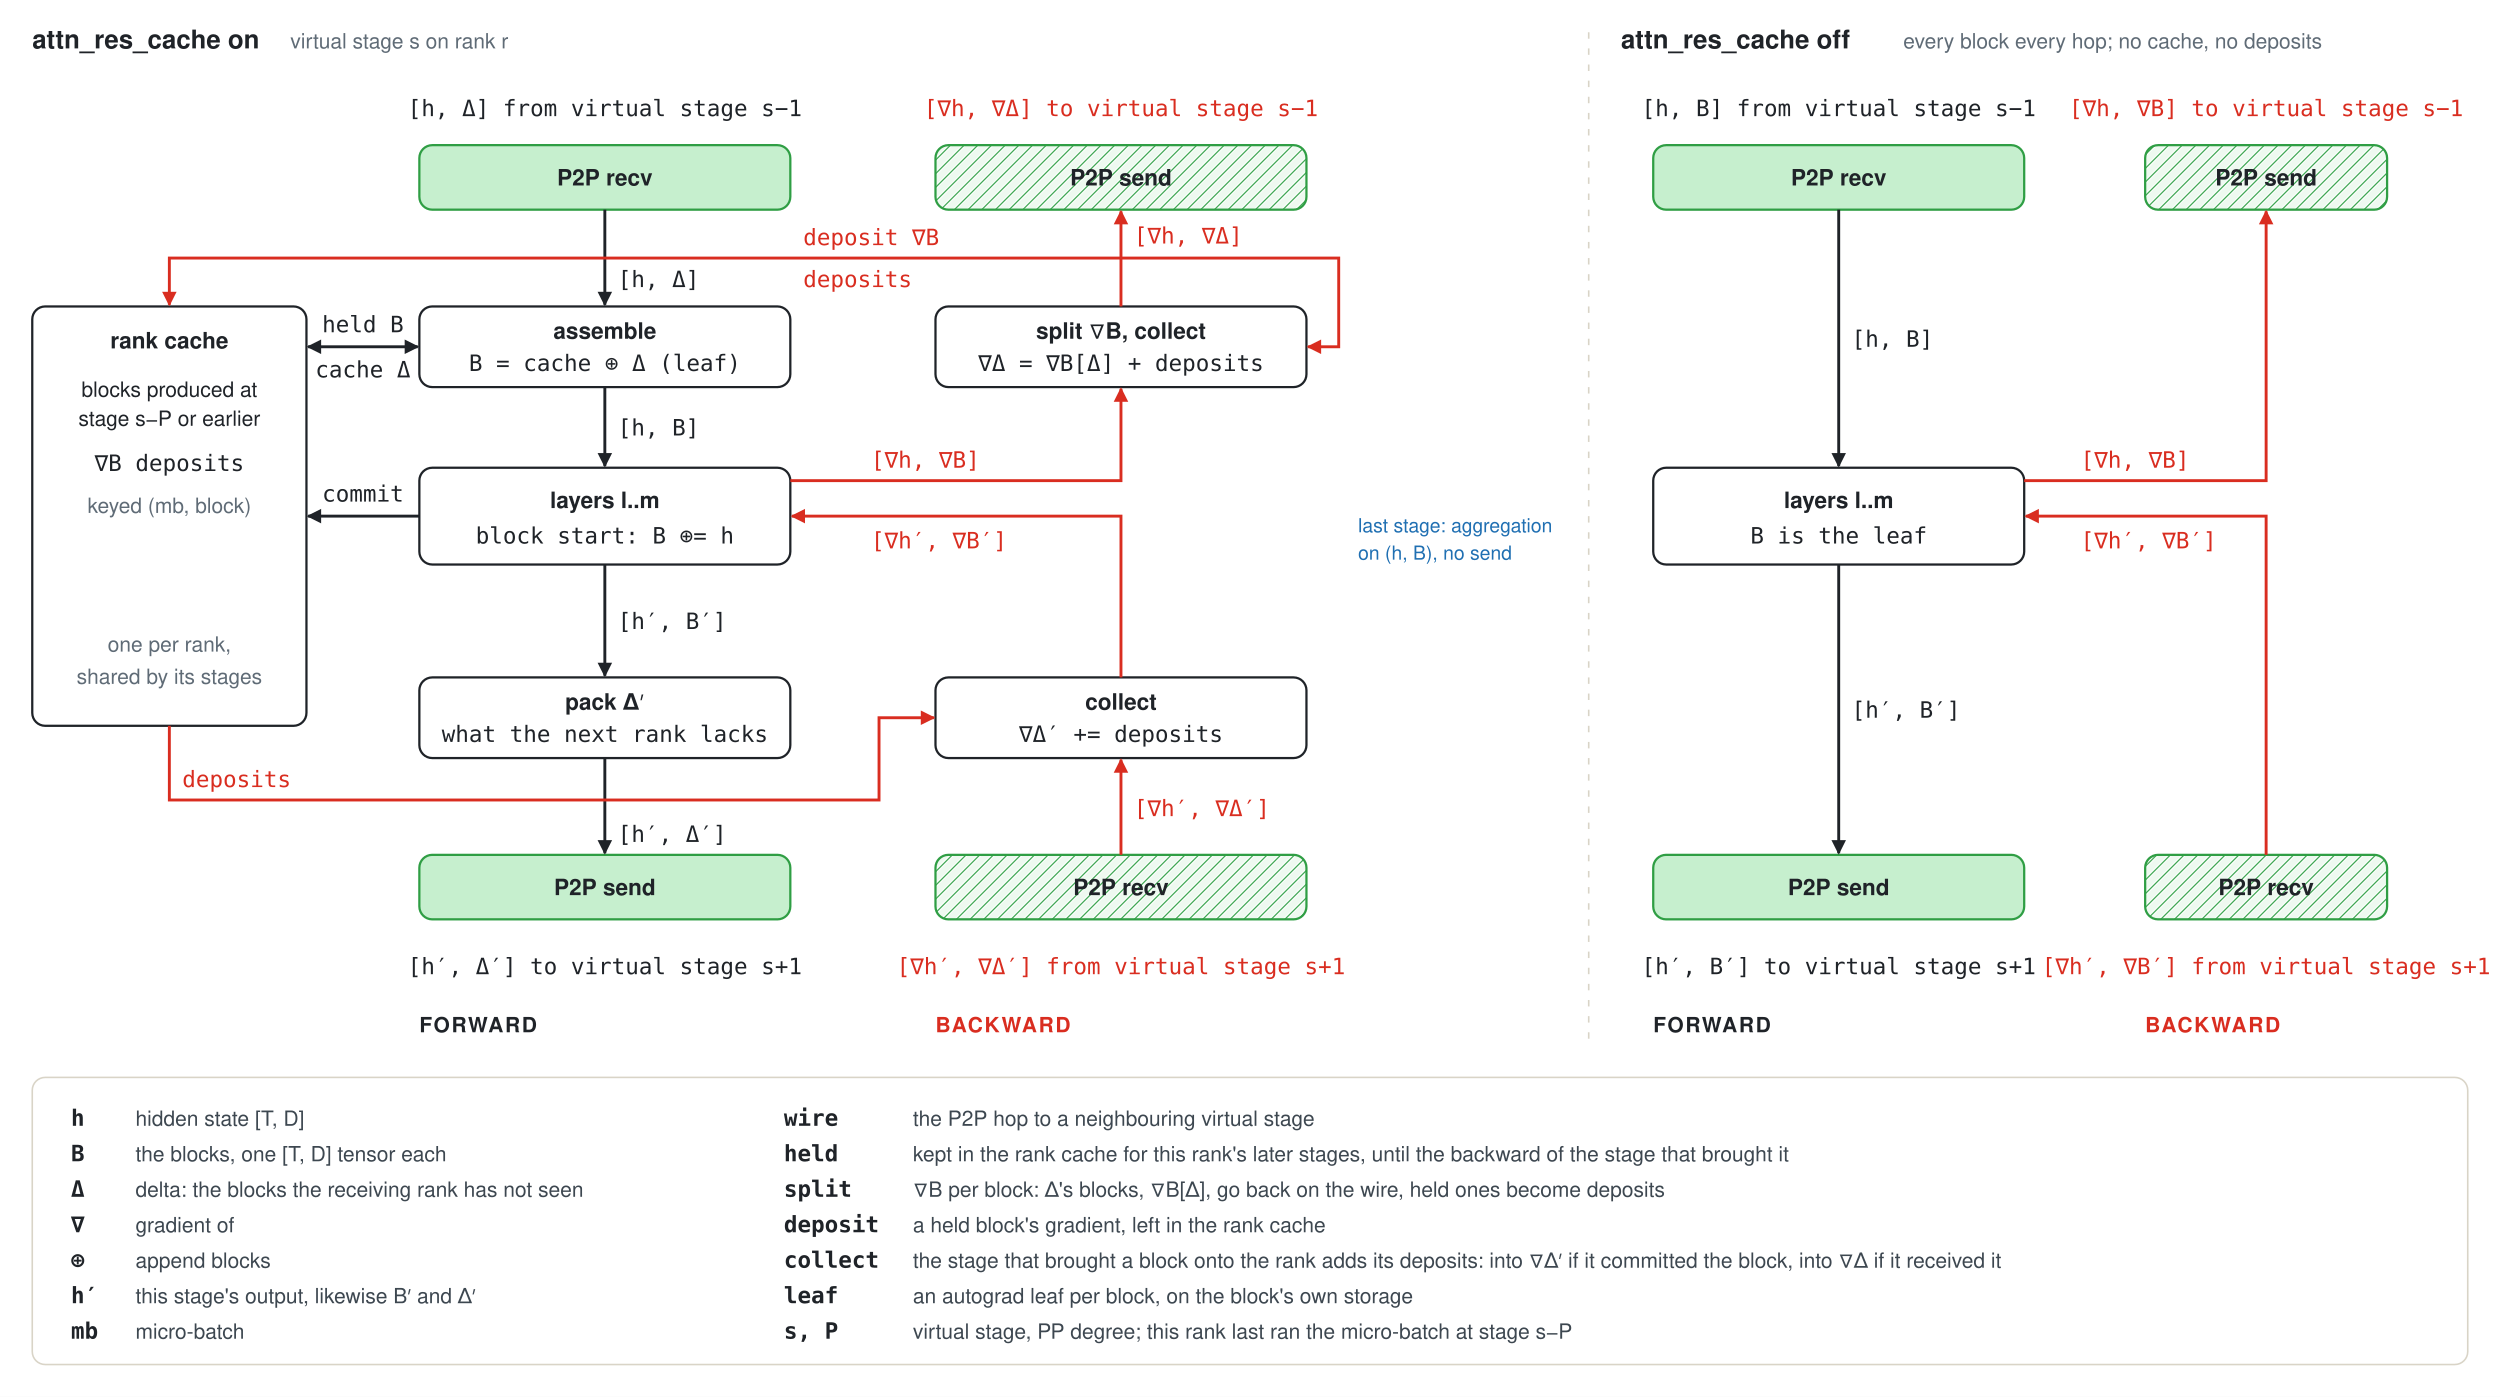
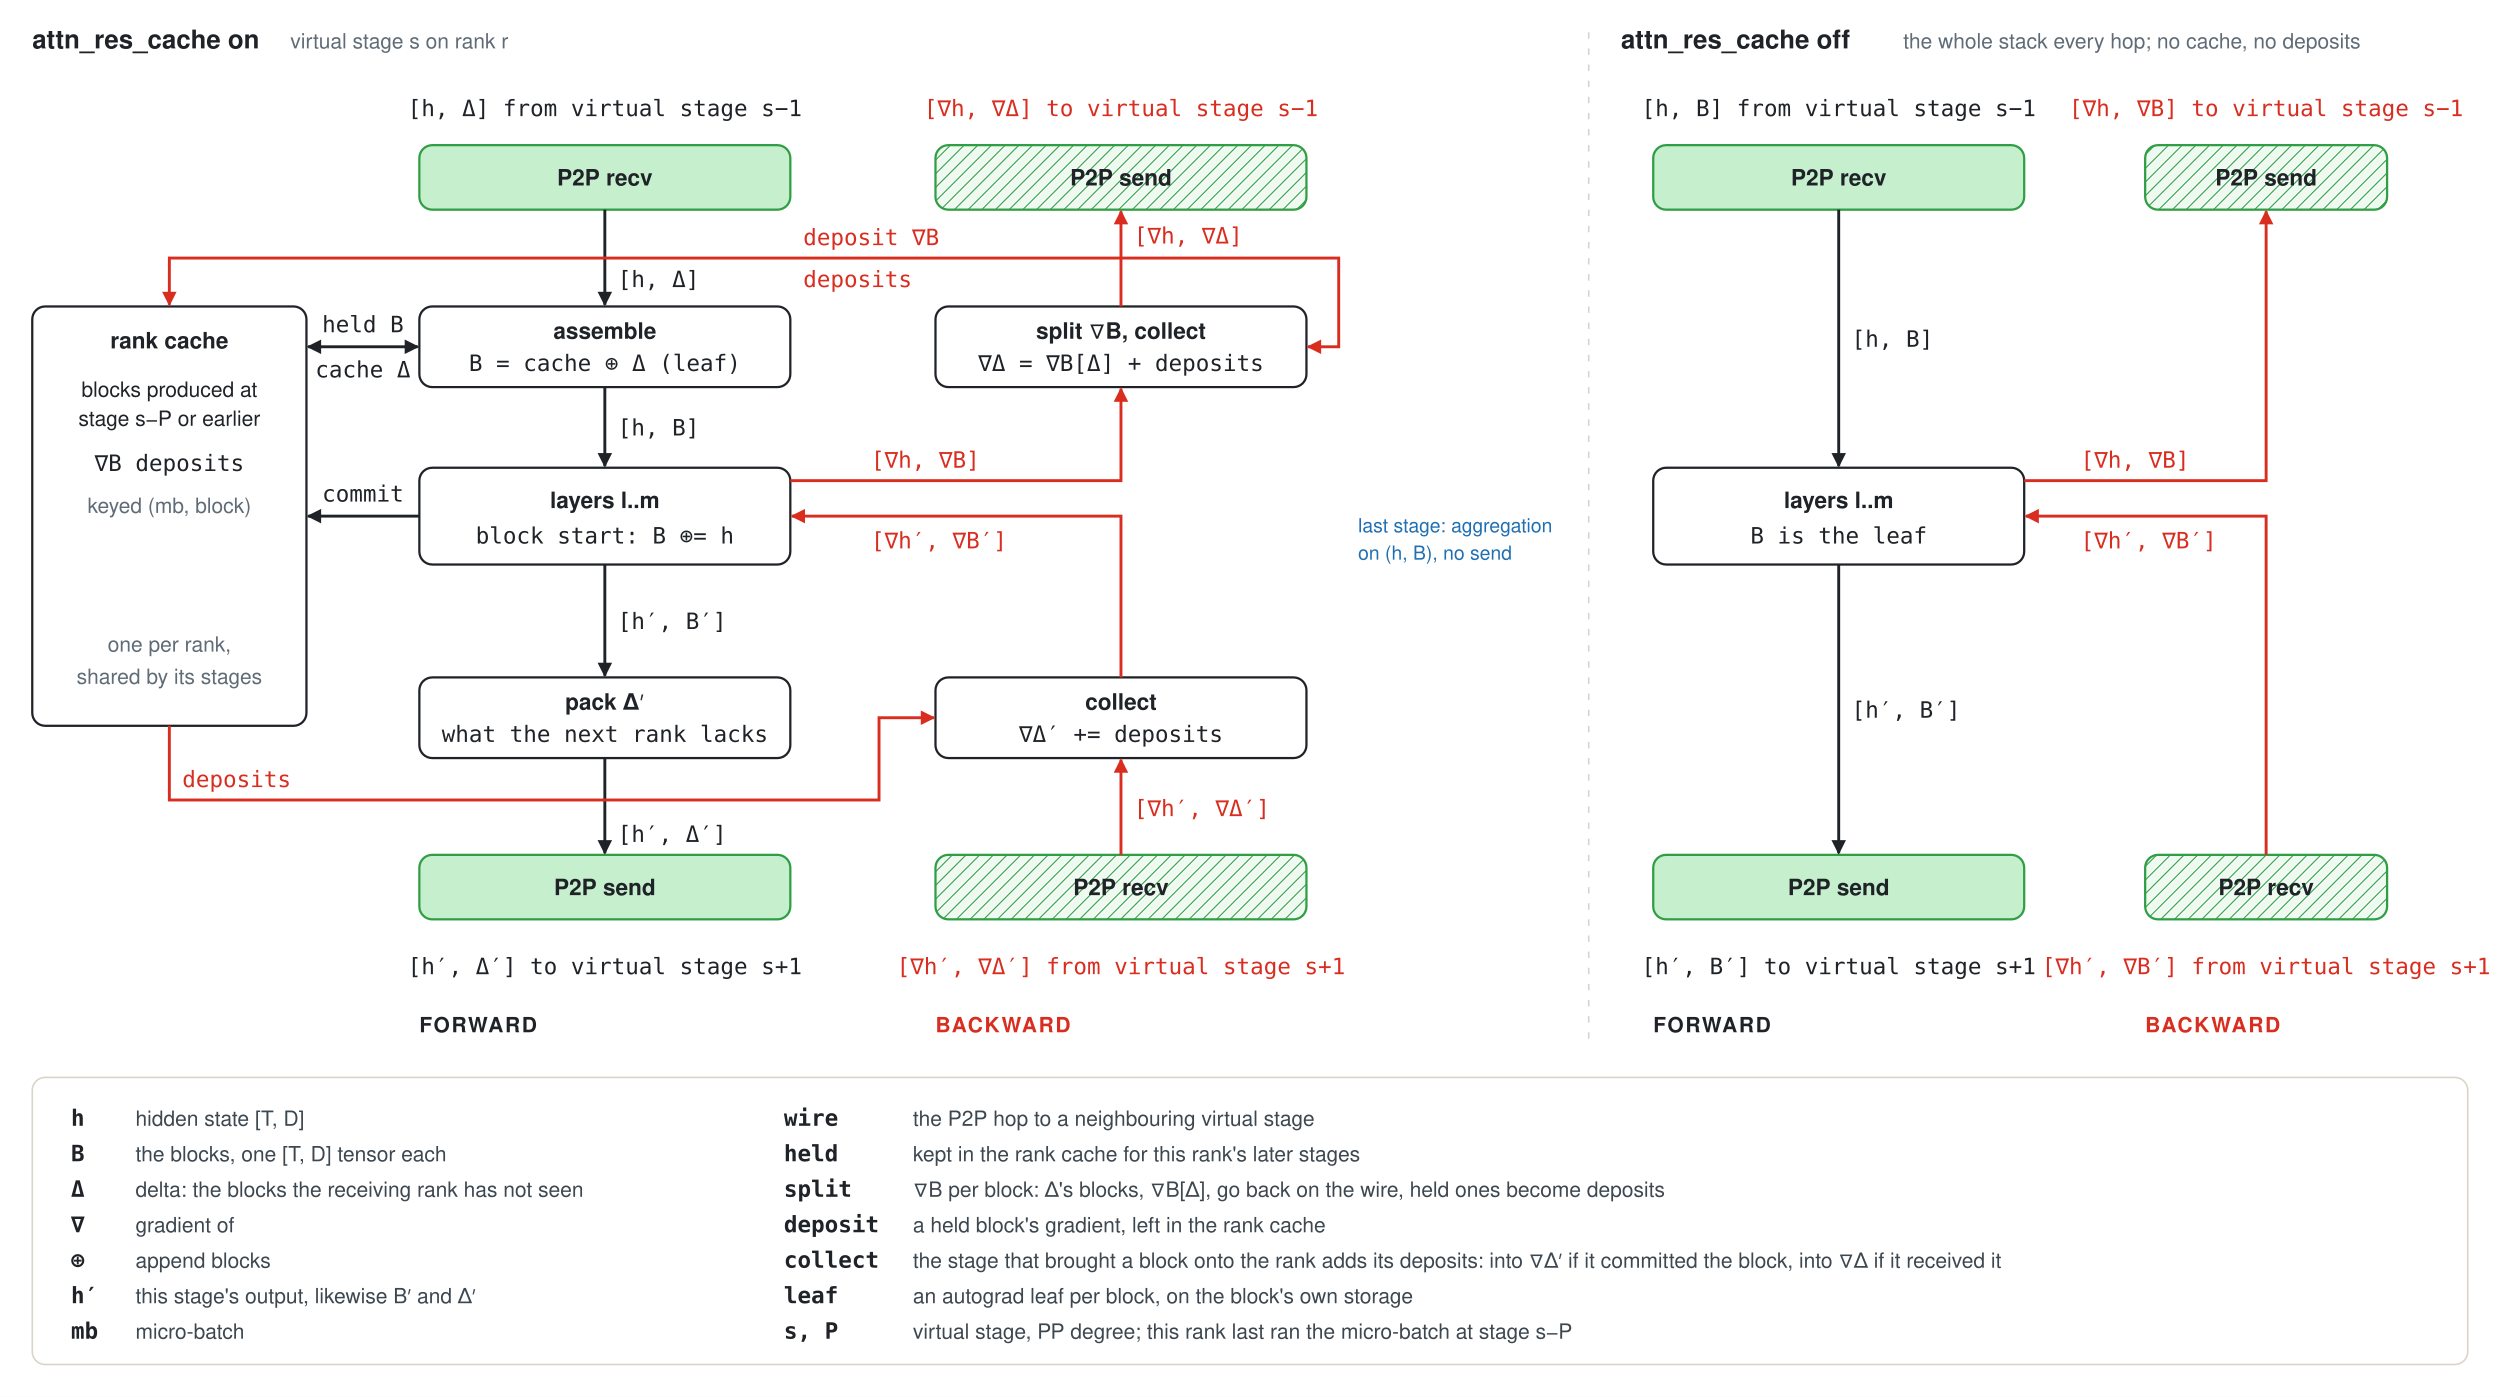
<svg xmlns="http://www.w3.org/2000/svg" font-family="Segoe UI, Helvetica Neue, Helvetica, Arial, sans-serif" font-size="13" viewBox="0 0 1550 866" role="img" aria-label="Forward and backward data flow of one Kimi K3 pipeline stage with the block cache on, next to the same stage with the cache off">
  <defs>
    <marker id="mf" viewBox="0 0 10 10" refX="9" refY="5" markerWidth="9" markerHeight="9" markerUnits="userSpaceOnUse" orient="auto-start-reverse">
      <path d="M0,0 L10,5 L0,10 z" fill="#1f2328" />
    </marker>
    <marker id="mb" viewBox="0 0 10 10" refX="9" refY="5" markerWidth="9" markerHeight="9" markerUnits="userSpaceOnUse" orient="auto-start-reverse">
      <path d="M0,0 L10,5 L0,10 z" fill="#d92d20" />
    </marker>
    <pattern id="hatch" width="6" height="6" patternUnits="userSpaceOnUse" patternTransform="rotate(45)">
      <rect width="6" height="6" fill="#eef9f0" />
      <line x1="0" y1="0" x2="0" y2="6" stroke="#2f9e44" stroke-width="1.2" />
    </pattern>
  </defs>
  <rect x="0" y="0" width="1550" height="866" fill="#ffffff" />
  <text x="20" y="30" class="title" fill="#1f2328" font-size="16" font-weight="600">attn_res_cache on</text>
  <text x="180" y="30" class="sub" fill="#5f6b76">virtual stage s on rank r</text>
  <text x="375" y="72" text-anchor="middle" class="lk" fill="#1f2328" font-family="Consolas, Menlo, DejaVu Sans Mono, monospace" font-size="14">[h, Δ] from virtual stage s−1</text>
  <text x="375" y="604" text-anchor="middle" class="lk" fill="#1f2328" font-family="Consolas, Menlo, DejaVu Sans Mono, monospace" font-size="14">[h′, Δ′] to virtual stage s+1</text>
  <text x="695" y="72" text-anchor="middle" class="lb" fill="#d92d20" font-family="Consolas, Menlo, DejaVu Sans Mono, monospace" font-size="14">[∇h, ∇Δ] to virtual stage s−1</text>
  <text x="695" y="604" text-anchor="middle" class="lb" fill="#d92d20" font-family="Consolas, Menlo, DejaVu Sans Mono, monospace" font-size="14">[∇h′, ∇Δ′] from virtual stage s+1</text>
  <rect x="260" y="90" width="230" height="40" rx="8" class="comm" fill="#c6efce" stroke="#2f9e44" stroke-width="1.4" />
  <text x="375" y="115" text-anchor="middle" class="t" fill="#1f2328" font-size="14" font-weight="600">P2P recv</text>
  <rect x="260" y="190" width="230" height="50" rx="8" class="ent" fill="#ffffff" stroke="#1f2328" stroke-width="1.4" />
  <text x="375" y="210" text-anchor="middle" class="t" fill="#1f2328" font-size="14" font-weight="600">assemble</text>
  <text x="375" y="230" text-anchor="middle" class="sym" fill="#1f2328" font-family="Consolas, Menlo, DejaVu Sans Mono, monospace" font-size="14">B = cache ⊕ Δ  (leaf)</text>
  <rect x="260" y="290" width="230" height="60" rx="8" class="ent" fill="#ffffff" stroke="#1f2328" stroke-width="1.4" />
  <text x="375" y="315" text-anchor="middle" class="t" fill="#1f2328" font-size="14" font-weight="600">layers l..m</text>
  <text x="375" y="337" text-anchor="middle" class="sym" fill="#1f2328" font-family="Consolas, Menlo, DejaVu Sans Mono, monospace" font-size="14">block start: B ⊕= h</text>
  <rect x="260" y="420" width="230" height="50" rx="8" class="ent" fill="#ffffff" stroke="#1f2328" stroke-width="1.4" />
  <text x="375" y="440" text-anchor="middle" class="t" fill="#1f2328" font-size="14" font-weight="600">pack Δ′</text>
  <text x="375" y="460" text-anchor="middle" class="sym" fill="#1f2328" font-family="Consolas, Menlo, DejaVu Sans Mono, monospace" font-size="14">what the next rank lacks</text>
  <rect x="260" y="530" width="230" height="40" rx="8" class="comm" fill="#c6efce" stroke="#2f9e44" stroke-width="1.4" />
  <text x="375" y="555" text-anchor="middle" class="t" fill="#1f2328" font-size="14" font-weight="600">P2P send</text>
  <text x="260" y="640" class="cap f" fill="#1f2328" font-weight="600" letter-spacing="0.08em">FORWARD</text>
  <line x1="375" y1="130" x2="375" y2="189" class="fwd" fill="none" stroke="#1f2328" stroke-width="1.8" marker-end="url(#mf)" />
  <text x="383" y="178" class="lk" fill="#1f2328" font-family="Consolas, Menlo, DejaVu Sans Mono, monospace" font-size="14">[h, Δ]</text>
  <line x1="375" y1="240" x2="375" y2="289" class="fwd" fill="none" stroke="#1f2328" stroke-width="1.8" marker-end="url(#mf)" />
  <text x="383" y="270" class="lk" fill="#1f2328" font-family="Consolas, Menlo, DejaVu Sans Mono, monospace" font-size="14">[h, B]</text>
  <line x1="375" y1="350" x2="375" y2="419" class="fwd" fill="none" stroke="#1f2328" stroke-width="1.8" marker-end="url(#mf)" />
  <text x="383" y="390" class="lk" fill="#1f2328" font-family="Consolas, Menlo, DejaVu Sans Mono, monospace" font-size="14">[h′, B′]</text>
  <line x1="375" y1="470" x2="375" y2="529" class="fwd" fill="none" stroke="#1f2328" stroke-width="1.8" marker-end="url(#mf)" />
  <text x="383" y="522" class="lk" fill="#1f2328" font-family="Consolas, Menlo, DejaVu Sans Mono, monospace" font-size="14">[h′, Δ′]</text>
  <rect x="20" y="190" width="170" height="260" rx="8" class="ent" fill="#ffffff" stroke="#1f2328" stroke-width="1.4" />
  <text x="105" y="216" text-anchor="middle" class="t" fill="#1f2328" font-size="14" font-weight="600">rank cache</text>
  <text x="105" y="246" text-anchor="middle" class="txt" fill="#1f2328">blocks produced at</text>
  <text x="105" y="264" text-anchor="middle" class="txt" fill="#1f2328">stage s−P or earlier</text>
  <text x="105" y="292" text-anchor="middle" class="sym" fill="#1f2328" font-family="Consolas, Menlo, DejaVu Sans Mono, monospace" font-size="14">∇B deposits</text>
  <text x="105" y="318" text-anchor="middle" class="sub" fill="#5f6b76">keyed (mb, block)</text>
  <text x="105" y="404" text-anchor="middle" class="sub" fill="#5f6b76">one per rank,</text>
  <text x="105" y="424" text-anchor="middle" class="sub" fill="#5f6b76">shared by its stages</text>
  <line x1="191" y1="215" x2="259" y2="215" class="fwd" fill="none" stroke="#1f2328" stroke-width="1.8" marker-start="url(#mf)" marker-end="url(#mf)" />
  <text x="225" y="206" text-anchor="middle" class="lk" fill="#1f2328" font-family="Consolas, Menlo, DejaVu Sans Mono, monospace" font-size="14">held B</text>
  <text x="225" y="234" text-anchor="middle" class="lk" fill="#1f2328" font-family="Consolas, Menlo, DejaVu Sans Mono, monospace" font-size="14">cache Δ</text>
  <line x1="260" y1="320" x2="191" y2="320" class="fwd" fill="none" stroke="#1f2328" stroke-width="1.8" marker-end="url(#mf)" />
  <text x="225" y="311" text-anchor="middle" class="lk" fill="#1f2328" font-family="Consolas, Menlo, DejaVu Sans Mono, monospace" font-size="14">commit</text>
  <rect x="580" y="530" width="230" height="40" rx="8" class="commh" fill="url(#hatch)" stroke="#2f9e44" stroke-width="1.4" />
  <text x="695" y="555" text-anchor="middle" class="t" fill="#1f2328" font-size="14" font-weight="600">P2P recv</text>
  <rect x="580" y="420" width="230" height="50" rx="8" class="ent" fill="#ffffff" stroke="#1f2328" stroke-width="1.4" />
  <text x="695" y="440" text-anchor="middle" class="t" fill="#1f2328" font-size="14" font-weight="600">collect</text>
  <text x="695" y="460" text-anchor="middle" class="sym" fill="#1f2328" font-family="Consolas, Menlo, DejaVu Sans Mono, monospace" font-size="14">∇Δ′ += deposits</text>
  <rect x="580" y="190" width="230" height="50" rx="8" class="ent" fill="#ffffff" stroke="#1f2328" stroke-width="1.4" />
  <text x="695" y="210" text-anchor="middle" class="t" fill="#1f2328" font-size="14" font-weight="600">split ∇B, collect</text>
  <text x="695" y="230" text-anchor="middle" class="sym" fill="#1f2328" font-family="Consolas, Menlo, DejaVu Sans Mono, monospace" font-size="14">∇Δ = ∇B[Δ] + deposits</text>
  <rect x="580" y="90" width="230" height="40" rx="8" class="commh" fill="url(#hatch)" stroke="#2f9e44" stroke-width="1.4" />
  <text x="695" y="115" text-anchor="middle" class="t" fill="#1f2328" font-size="14" font-weight="600">P2P send</text>
  <text x="580" y="640" class="cap b" fill="#d92d20" font-weight="600" letter-spacing="0.08em">BACKWARD</text>
  <line x1="695" y1="530" x2="695" y2="471" class="bwd" fill="none" stroke="#d92d20" stroke-width="1.8" marker-end="url(#mb)" />
  <text x="703" y="506" class="lb" fill="#d92d20" font-family="Consolas, Menlo, DejaVu Sans Mono, monospace" font-size="14">[∇h′, ∇Δ′]</text>
  <polyline points="695,420 695,320 491,320" class="bwd" fill="none" stroke="#d92d20" stroke-width="1.8" marker-end="url(#mb)" />
  <text x="540" y="340" class="lb" fill="#d92d20" font-family="Consolas, Menlo, DejaVu Sans Mono, monospace" font-size="14">[∇h′, ∇B′]</text>
  <polyline points="490,298 695,298 695,241" class="bwd" fill="none" stroke="#d92d20" stroke-width="1.8" marker-end="url(#mb)" />
  <text x="540" y="290" class="lb" fill="#d92d20" font-family="Consolas, Menlo, DejaVu Sans Mono, monospace" font-size="14">[∇h, ∇B]</text>
  <line x1="695" y1="190" x2="695" y2="131" class="bwd" fill="none" stroke="#d92d20" stroke-width="1.8" marker-end="url(#mb)" />
  <text x="703" y="151" class="lb" fill="#d92d20" font-family="Consolas, Menlo, DejaVu Sans Mono, monospace" font-size="14">[∇h, ∇Δ]</text>
  <polyline points="811,215 830,215 830,160 105,160 105,189" class="bwd" fill="none" stroke="#d92d20" stroke-width="1.8" marker-start="url(#mb)" marker-end="url(#mb)" />
  <text x="498" y="152" class="lb" fill="#d92d20" font-family="Consolas, Menlo, DejaVu Sans Mono, monospace" font-size="14">deposit ∇B</text>
  <text x="498" y="178" class="lb" fill="#d92d20" font-family="Consolas, Menlo, DejaVu Sans Mono, monospace" font-size="14">deposits</text>
  <polyline points="105,450 105,496 545,496 545,445 579,445" class="bwd" fill="none" stroke="#d92d20" stroke-width="1.8" marker-end="url(#mb)" />
  <text x="113" y="488" class="lb" fill="#d92d20" font-family="Consolas, Menlo, DejaVu Sans Mono, monospace" font-size="14">deposits</text>
  <text x="842" y="330" class="note" fill="#1f6fb2" font-size="12">last stage: aggregation</text>
  <text x="842" y="347" class="note" fill="#1f6fb2" font-size="12">on (h, B), no send</text>
  <line x1="985" y1="20" x2="985" y2="650" stroke="#d9d4c7" stroke-dasharray="4 6" />
  <text x="1005" y="30" class="title" fill="#1f2328" font-size="16" font-weight="600">attn_res_cache off</text>
-   <text x="1180" y="30" class="sub" fill="#5f6b76">every block every hop; no cache, no deposits</text>
+   <text x="1180" y="30" class="sub" fill="#5f6b76">the whole stack every hop; no cache, no deposits</text>
  <text x="1140" y="72" text-anchor="middle" class="lk" fill="#1f2328" font-family="Consolas, Menlo, DejaVu Sans Mono, monospace" font-size="14">[h, B] from virtual stage s−1</text>
  <text x="1140" y="604" text-anchor="middle" class="lk" fill="#1f2328" font-family="Consolas, Menlo, DejaVu Sans Mono, monospace" font-size="14">[h′, B′] to virtual stage s+1</text>
  <text x="1405" y="72" text-anchor="middle" class="lb" fill="#d92d20" font-family="Consolas, Menlo, DejaVu Sans Mono, monospace" font-size="14">[∇h, ∇B] to virtual stage s−1</text>
  <text x="1405" y="604" text-anchor="middle" class="lb" fill="#d92d20" font-family="Consolas, Menlo, DejaVu Sans Mono, monospace" font-size="14">[∇h′, ∇B′] from virtual stage s+1</text>
  <rect x="1025" y="90" width="230" height="40" rx="8" class="comm" fill="#c6efce" stroke="#2f9e44" stroke-width="1.4" />
  <text x="1140" y="115" text-anchor="middle" class="t" fill="#1f2328" font-size="14" font-weight="600">P2P recv</text>
  <rect x="1025" y="290" width="230" height="60" rx="8" class="ent" fill="#ffffff" stroke="#1f2328" stroke-width="1.4" />
  <text x="1140" y="315" text-anchor="middle" class="t" fill="#1f2328" font-size="14" font-weight="600">layers l..m</text>
  <text x="1140" y="337" text-anchor="middle" class="sym" fill="#1f2328" font-family="Consolas, Menlo, DejaVu Sans Mono, monospace" font-size="14">B is the leaf</text>
  <rect x="1025" y="530" width="230" height="40" rx="8" class="comm" fill="#c6efce" stroke="#2f9e44" stroke-width="1.4" />
  <text x="1140" y="555" text-anchor="middle" class="t" fill="#1f2328" font-size="14" font-weight="600">P2P send</text>
  <text x="1025" y="640" class="cap f" fill="#1f2328" font-weight="600" letter-spacing="0.08em">FORWARD</text>
  <line x1="1140" y1="130" x2="1140" y2="289" class="fwd" fill="none" stroke="#1f2328" stroke-width="1.8" marker-end="url(#mf)" />
  <text x="1148" y="215" class="lk" fill="#1f2328" font-family="Consolas, Menlo, DejaVu Sans Mono, monospace" font-size="14">[h, B]</text>
  <line x1="1140" y1="350" x2="1140" y2="529" class="fwd" fill="none" stroke="#1f2328" stroke-width="1.8" marker-end="url(#mf)" />
  <text x="1148" y="445" class="lk" fill="#1f2328" font-family="Consolas, Menlo, DejaVu Sans Mono, monospace" font-size="14">[h′, B′]</text>
  <rect x="1330" y="530" width="150" height="40" rx="8" class="commh" fill="url(#hatch)" stroke="#2f9e44" stroke-width="1.4" />
  <text x="1405" y="555" text-anchor="middle" class="t" fill="#1f2328" font-size="14" font-weight="600">P2P recv</text>
  <rect x="1330" y="90" width="150" height="40" rx="8" class="commh" fill="url(#hatch)" stroke="#2f9e44" stroke-width="1.4" />
  <text x="1405" y="115" text-anchor="middle" class="t" fill="#1f2328" font-size="14" font-weight="600">P2P send</text>
  <text x="1330" y="640" class="cap b" fill="#d92d20" font-weight="600" letter-spacing="0.08em">BACKWARD</text>
  <polyline points="1405,530 1405,320 1256,320" class="bwd" fill="none" stroke="#d92d20" stroke-width="1.8" marker-end="url(#mb)" />
  <text x="1290" y="340" class="lb" fill="#d92d20" font-family="Consolas, Menlo, DejaVu Sans Mono, monospace" font-size="14">[∇h′, ∇B′]</text>
  <polyline points="1255,298 1405,298 1405,131" class="bwd" fill="none" stroke="#d92d20" stroke-width="1.8" marker-end="url(#mb)" />
  <text x="1290" y="290" class="lb" fill="#d92d20" font-family="Consolas, Menlo, DejaVu Sans Mono, monospace" font-size="14">[∇h, ∇B]</text>
  <rect x="20" y="668" width="1510" height="178" rx="8" class="lgd" fill="#ffffff" stroke="#d9d4c7" stroke-width="1" />
  <text x="44" y="698" class="key" fill="#1f2328" font-family="Consolas, Menlo, DejaVu Sans Mono, monospace" font-size="14" font-weight="600">h</text>
  <text x="84" y="698" class="def" fill="#3d4750">hidden state [T, D]</text>
  <text x="44" y="720" class="key" fill="#1f2328" font-family="Consolas, Menlo, DejaVu Sans Mono, monospace" font-size="14" font-weight="600">B</text>
  <text x="84" y="720" class="def" fill="#3d4750">the blocks, one [T, D] tensor each</text>
  <text x="44" y="742" class="key" fill="#1f2328" font-family="Consolas, Menlo, DejaVu Sans Mono, monospace" font-size="14" font-weight="600">Δ</text>
  <text x="84" y="742" class="def" fill="#3d4750">delta: the blocks the receiving rank has not seen</text>
  <text x="44" y="764" class="key" fill="#1f2328" font-family="Consolas, Menlo, DejaVu Sans Mono, monospace" font-size="14" font-weight="600">∇</text>
  <text x="84" y="764" class="def" fill="#3d4750">gradient of</text>
  <text x="44" y="786" class="key" fill="#1f2328" font-family="Consolas, Menlo, DejaVu Sans Mono, monospace" font-size="14" font-weight="600">⊕</text>
  <text x="84" y="786" class="def" fill="#3d4750">append blocks</text>
  <text x="44" y="808" class="key" fill="#1f2328" font-family="Consolas, Menlo, DejaVu Sans Mono, monospace" font-size="14" font-weight="600">h′</text>
  <text x="84" y="808" class="def" fill="#3d4750">this stage's output, likewise B′ and Δ′</text>
  <text x="44" y="830" class="key" fill="#1f2328" font-family="Consolas, Menlo, DejaVu Sans Mono, monospace" font-size="14" font-weight="600">mb</text>
  <text x="84" y="830" class="def" fill="#3d4750">micro-batch</text>
  <text x="486" y="698" class="key" fill="#1f2328" font-family="Consolas, Menlo, DejaVu Sans Mono, monospace" font-size="14" font-weight="600">wire</text>
  <text x="566" y="698" class="def" fill="#3d4750">the P2P hop to a neighbouring virtual stage</text>
  <text x="486" y="720" class="key" fill="#1f2328" font-family="Consolas, Menlo, DejaVu Sans Mono, monospace" font-size="14" font-weight="600">held</text>
-   <text x="566" y="720" class="def" fill="#3d4750">kept in the rank cache for this rank's later stages, until the backward of the stage that brought it</text>
+   <text x="566" y="720" class="def" fill="#3d4750">kept in the rank cache for this rank's later stages</text>
  <text x="486" y="742" class="key" fill="#1f2328" font-family="Consolas, Menlo, DejaVu Sans Mono, monospace" font-size="14" font-weight="600">split</text>
  <text x="566" y="742" class="def" fill="#3d4750">∇B per block: Δ's blocks, ∇B[Δ], go back on the wire, held ones become deposits</text>
  <text x="486" y="764" class="key" fill="#1f2328" font-family="Consolas, Menlo, DejaVu Sans Mono, monospace" font-size="14" font-weight="600">deposit</text>
  <text x="566" y="764" class="def" fill="#3d4750">a held block's gradient, left in the rank cache</text>
  <text x="486" y="786" class="key" fill="#1f2328" font-family="Consolas, Menlo, DejaVu Sans Mono, monospace" font-size="14" font-weight="600">collect</text>
  <text x="566" y="786" class="def" fill="#3d4750">the stage that brought a block onto the rank adds its deposits: into ∇Δ′ if it committed the block, into ∇Δ if it received it</text>
  <text x="486" y="808" class="key" fill="#1f2328" font-family="Consolas, Menlo, DejaVu Sans Mono, monospace" font-size="14" font-weight="600">leaf</text>
  <text x="566" y="808" class="def" fill="#3d4750">an autograd leaf per block, on the block's own storage</text>
  <text x="486" y="830" class="key" fill="#1f2328" font-family="Consolas, Menlo, DejaVu Sans Mono, monospace" font-size="14" font-weight="600">s, P</text>
  <text x="566" y="830" class="def" fill="#3d4750">virtual stage, PP degree; this rank last ran the micro-batch at stage s−P</text>
</svg>
